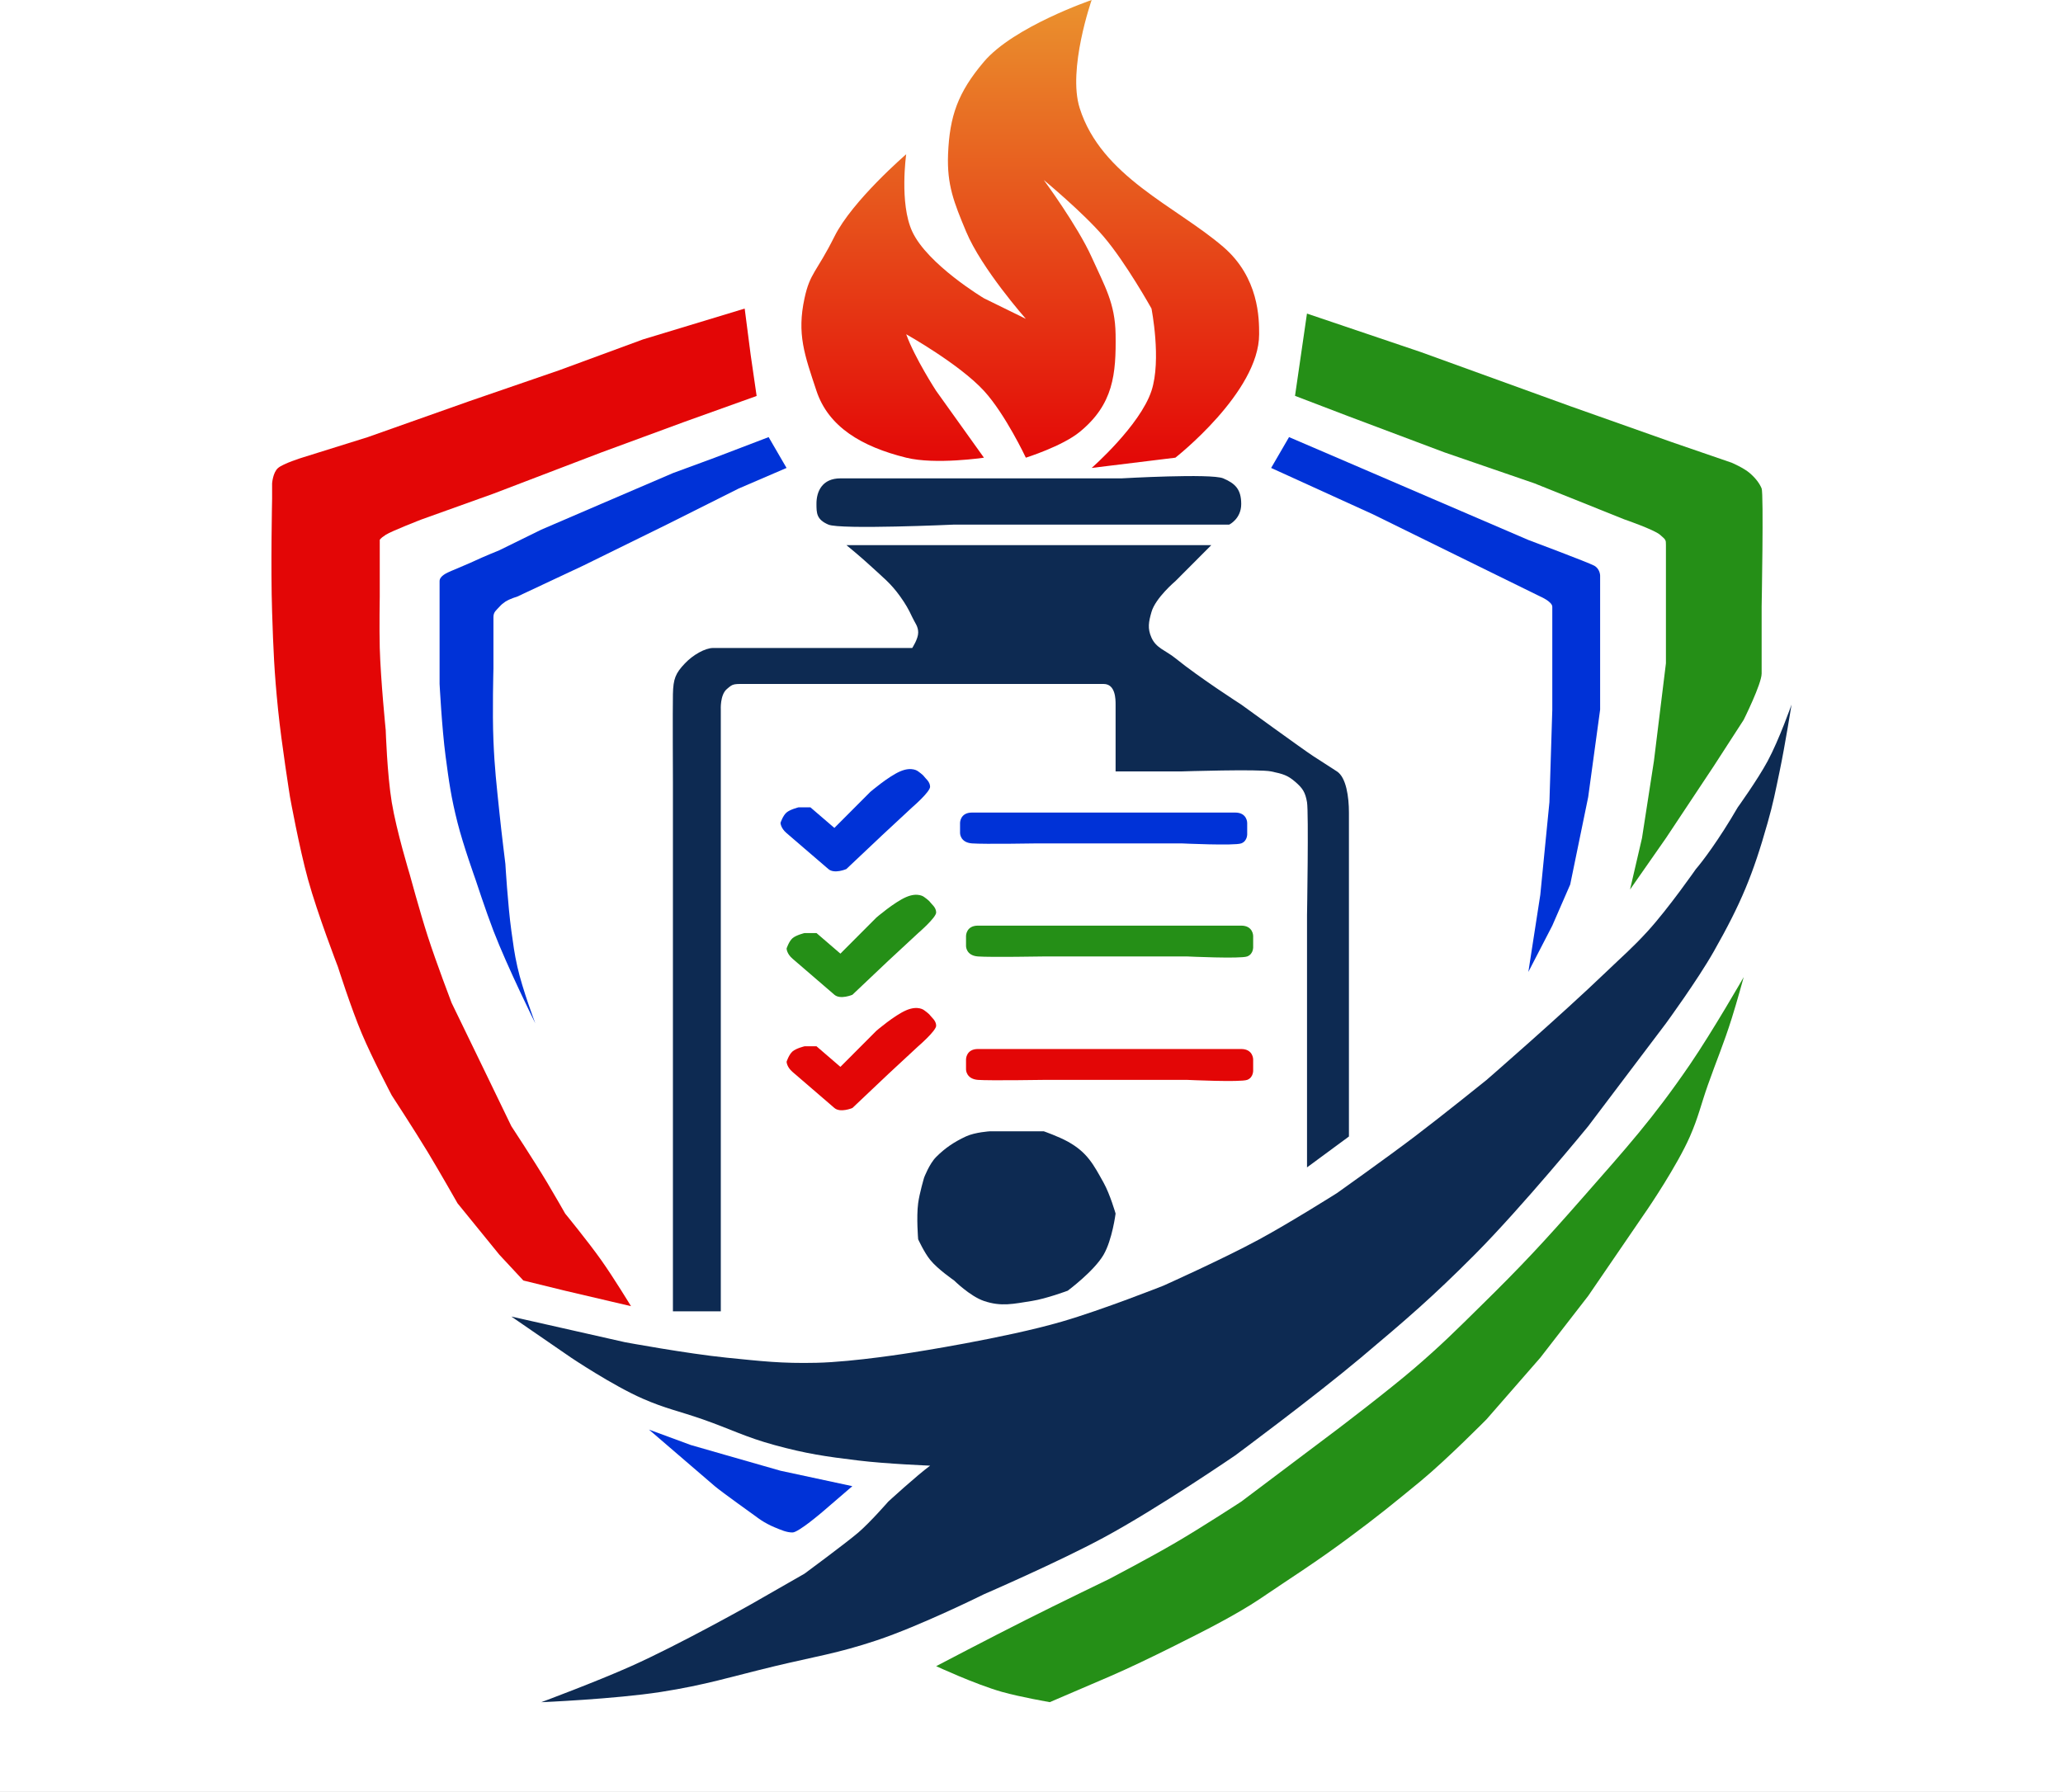
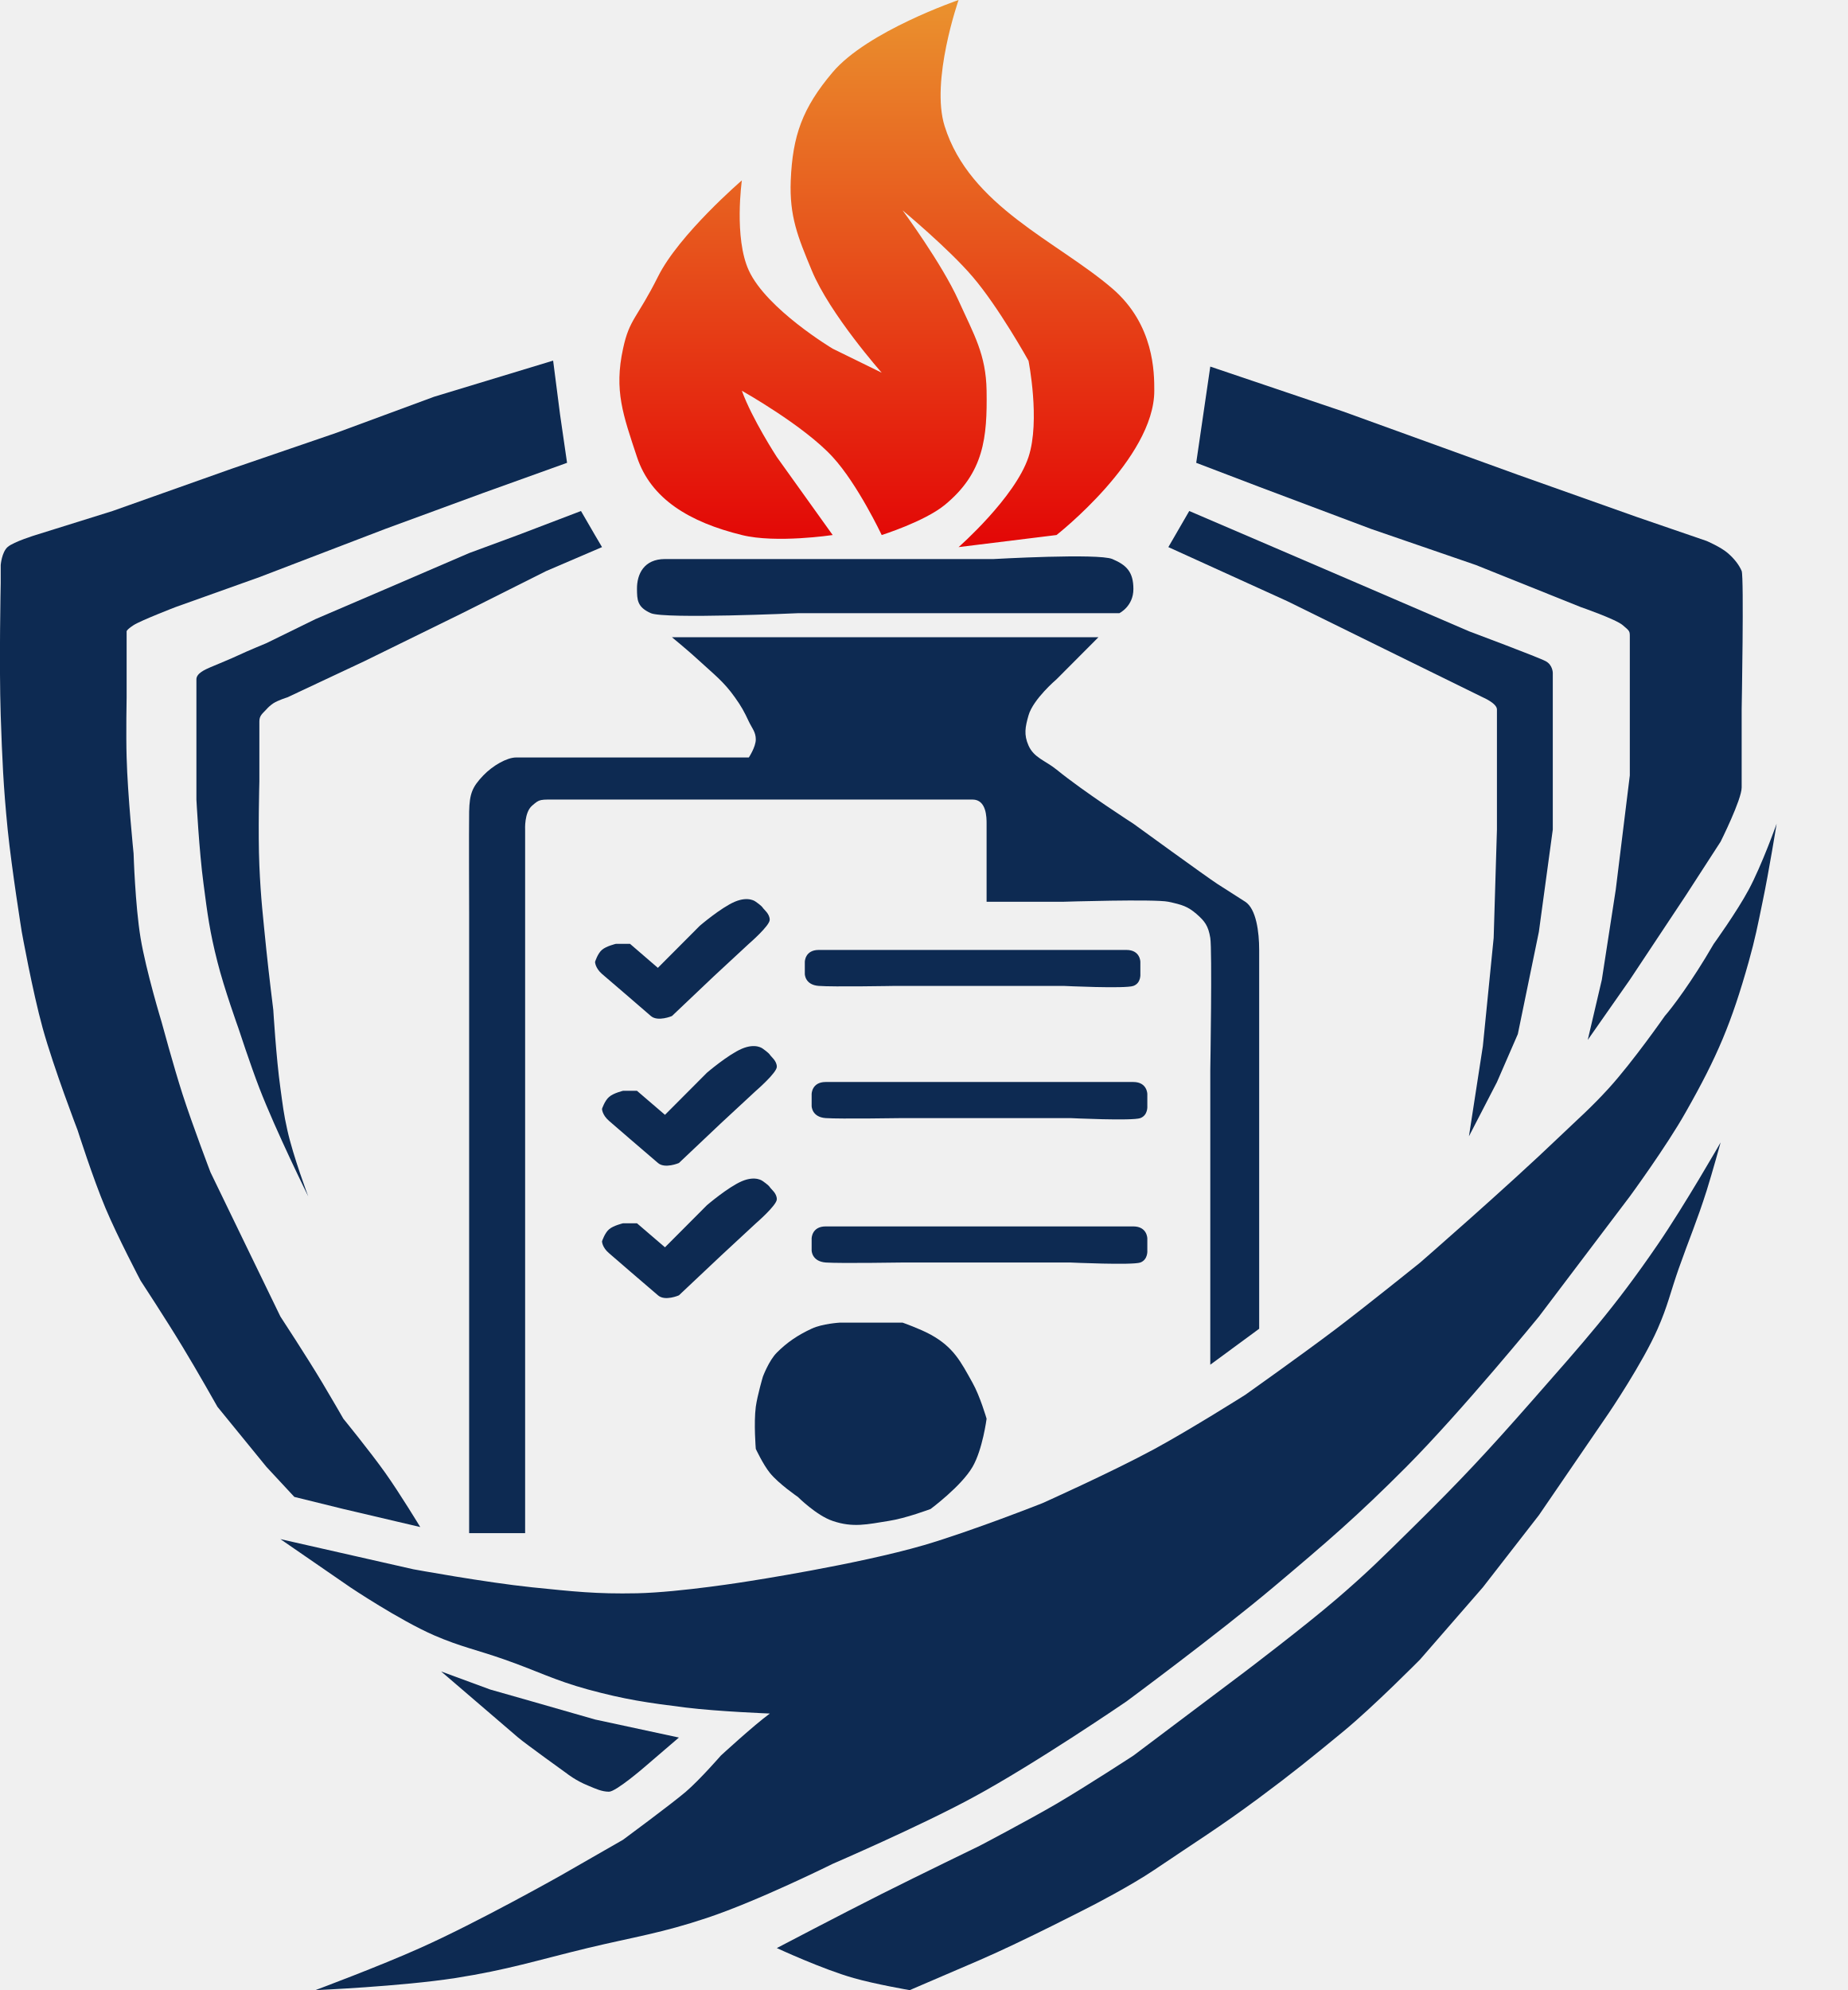
- <svg xmlns="http://www.w3.org/2000/svg" width="38" height="33" viewBox="0 0 38 33" fill="none">
-   <rect width="38" height="33" fill="white" />
-   <path d="M13.827 6.537L13.717 5.685L11.844 6.253L10.301 6.821L8.648 7.39L6.775 8.053L5.563 8.432C5.563 8.432 5.218 8.539 5.122 8.622C5.026 8.704 5.012 8.906 5.012 8.906V9.19C5.012 9.19 4.985 10.461 5.012 11.274C5.035 11.978 5.051 12.373 5.122 13.074C5.186 13.705 5.342 14.685 5.342 14.685C5.342 14.685 5.511 15.615 5.673 16.201C5.849 16.839 6.224 17.811 6.224 17.811C6.224 17.811 6.465 18.57 6.665 19.043C6.855 19.495 7.216 20.18 7.216 20.18C7.216 20.18 7.628 20.811 7.877 21.222C8.099 21.589 8.428 22.169 8.428 22.169L9.199 23.117L9.64 23.591L10.411 23.78L11.623 24.064C11.623 24.064 11.303 23.537 11.072 23.212C10.83 22.87 10.411 22.359 10.411 22.359C10.411 22.359 10.213 22.011 10.081 21.791C9.834 21.378 9.419 20.748 9.419 20.748L8.869 19.611L8.318 18.475C8.318 18.475 8.033 17.728 7.877 17.243C7.735 16.802 7.546 16.106 7.546 16.106C7.546 16.106 7.302 15.304 7.216 14.78C7.131 14.265 7.105 13.453 7.105 13.453C7.105 13.453 7.012 12.53 6.995 11.938C6.985 11.568 6.995 10.99 6.995 10.99V9.948C6.995 9.948 6.995 9.924 7.105 9.853C7.216 9.782 7.767 9.569 7.767 9.569L9.089 9.095L11.072 8.337L12.615 7.769L13.937 7.295L13.827 6.537Z" fill="#E30606" />
-   <path d="M15.149 27.854L15.7 27.38L14.378 27.096L13.386 26.812L12.725 26.622L11.954 26.338L12.725 27.001L13.166 27.38C13.276 27.475 13.937 27.948 13.937 27.948C13.937 27.948 14.073 28.058 14.268 28.138C14.39 28.188 14.488 28.233 14.598 28.233C14.708 28.233 15.149 27.854 15.149 27.854Z" fill="#0032D7" />
-   <path d="M18.456 31.17C17.962 31.03 17.244 30.696 17.244 30.696C17.244 30.696 18.247 30.17 18.896 29.844C19.495 29.542 20.439 29.086 20.439 29.086C20.439 29.086 21.187 28.694 21.651 28.422C22.135 28.14 22.863 27.665 22.863 27.665L24.626 26.338C24.626 26.338 25.564 25.627 26.059 25.201C26.554 24.775 26.81 24.518 27.271 24.064C28.037 23.312 28.444 22.873 29.144 22.075C29.963 21.141 30.438 20.62 31.128 19.612C31.547 18.998 32.119 18.001 32.119 18.001C32.119 18.001 31.992 18.465 31.899 18.759C31.746 19.244 31.628 19.509 31.458 19.991C31.328 20.36 31.286 20.576 31.128 20.938C30.89 21.48 30.356 22.264 30.356 22.264L29.254 23.875L28.373 25.012L27.381 26.149C27.381 26.149 26.652 26.887 26.169 27.286C25.663 27.702 25.378 27.935 24.847 28.328C24.221 28.792 23.844 29.025 23.194 29.465C22.808 29.725 22.202 30.033 22.202 30.033C22.202 30.033 21.128 30.59 20.439 30.886L19.337 31.359C19.337 31.359 18.793 31.265 18.456 31.17Z" fill="#258F17" />
-   <path d="M11.513 24.728L9.419 24.255L10.521 25.013C10.521 25.013 11.29 25.529 11.844 25.77C12.257 25.951 12.516 25.999 12.945 26.149C13.464 26.331 13.735 26.478 14.268 26.623C14.855 26.783 15.2 26.833 15.81 26.907C16.323 26.97 17.133 27.002 17.133 27.002C16.876 27.192 16.361 27.665 16.361 27.665C16.361 27.665 16.031 28.044 15.81 28.234C15.59 28.423 14.819 28.992 14.819 28.992L13.827 29.56C13.827 29.56 12.514 30.299 11.623 30.697C10.991 30.98 9.97 31.36 9.97 31.36C9.97 31.36 11.323 31.303 12.174 31.171C13.006 31.041 13.454 30.893 14.268 30.697C15.002 30.521 15.43 30.46 16.141 30.223C16.949 29.955 18.125 29.371 18.125 29.371C18.125 29.371 19.496 28.777 20.328 28.328C21.32 27.794 22.753 26.813 22.753 26.813C22.753 26.813 24.195 25.745 25.067 25.013C25.916 24.299 26.388 23.893 27.16 23.118C28.039 22.235 29.254 20.749 29.254 20.749L30.686 18.854C30.686 18.854 31.264 18.064 31.568 17.528C32.069 16.644 32.289 16.115 32.559 15.159C32.663 14.793 32.702 14.584 32.78 14.212C32.88 13.733 33 12.98 33 12.98C33 12.98 32.771 13.63 32.559 14.023C32.373 14.368 32.008 14.875 32.008 14.875C31.656 15.482 31.347 15.886 31.237 16.012C31.237 16.012 30.738 16.729 30.356 17.149C30.074 17.459 29.889 17.614 29.584 17.907C28.752 18.706 27.381 19.897 27.381 19.897C27.381 19.897 26.584 20.54 26.058 20.939C25.509 21.355 24.626 21.981 24.626 21.981C24.626 21.981 23.769 22.522 23.193 22.834C22.525 23.196 21.43 23.686 21.43 23.686C21.43 23.686 20.306 24.132 19.557 24.349C18.509 24.654 16.802 24.918 16.802 24.918C16.802 24.918 15.733 25.092 15.039 25.107C14.392 25.122 14.029 25.077 13.386 25.013C12.649 24.938 11.513 24.728 11.513 24.728Z" fill="#0D2A52" />
-   <path d="M23.744 8.053L23.414 8.621L25.287 9.474L26.829 10.232L28.372 10.99C28.372 10.99 28.593 11.084 28.593 11.179V11.558V13.074L28.54 14.779L28.372 16.485L28.152 17.906L28.593 17.053L28.923 16.295L29.254 14.685L29.474 13.074V11.558V10.605C29.474 10.605 29.474 10.481 29.364 10.421C29.254 10.361 28.152 9.948 28.152 9.948L26.389 9.19L24.846 8.526L23.744 8.053Z" fill="#0032D7" />
-   <path d="M26.168 6.485L24.074 5.777L23.854 7.293L24.846 7.672L26.609 8.335L28.262 8.904L29.915 9.567C29.915 9.567 30.465 9.756 30.576 9.851C30.686 9.946 30.686 9.946 30.686 10.041V10.42V12.22L30.465 14.02L30.245 15.441L30.025 16.388L30.686 15.441L31.567 14.114L32.118 13.262C32.118 13.262 32.449 12.599 32.449 12.409V11.178C32.449 11.178 32.488 9.093 32.449 8.999C32.41 8.904 32.338 8.809 32.228 8.714C32.119 8.62 31.898 8.525 31.898 8.525L30.796 8.146L28.923 7.483L26.168 6.485Z" fill="#258F17" />
-   <path d="M19.116 14.97H17.904C17.684 14.97 17.684 15.159 17.684 15.159V15.349C17.684 15.349 17.684 15.522 17.904 15.538C18.124 15.555 19.116 15.538 19.116 15.538H20.659H21.761C21.761 15.538 22.738 15.584 22.863 15.538C22.987 15.492 22.973 15.349 22.973 15.349V15.159C22.973 15.159 22.973 14.97 22.752 14.97H21.761H20.659H19.116Z" fill="#0032D7" />
-   <path d="M16.03 14.59L15.369 15.253L14.928 14.874H14.708C14.708 14.874 14.556 14.911 14.488 14.969C14.42 15.027 14.377 15.159 14.377 15.159C14.377 15.159 14.377 15.253 14.488 15.348L14.818 15.632L15.259 16.011C15.369 16.106 15.589 16.011 15.589 16.011L16.251 15.386L16.802 14.874C16.802 14.874 17.132 14.59 17.132 14.495C17.132 14.4 17.043 14.339 17.022 14.306C17.001 14.273 16.912 14.211 16.912 14.211C16.912 14.211 16.802 14.116 16.581 14.211C16.361 14.306 16.03 14.59 16.03 14.59Z" fill="#0032D7" />
-   <path d="M17.354 10.043H15.591C15.591 10.043 15.866 10.268 16.031 10.422C16.26 10.634 16.407 10.744 16.582 10.99C16.683 11.132 16.731 11.216 16.803 11.369C16.853 11.478 16.913 11.537 16.913 11.654C16.913 11.771 16.803 11.938 16.803 11.938H15.811H14.651H13.134C12.992 11.938 12.767 12.062 12.616 12.222C12.443 12.403 12.401 12.506 12.395 12.79C12.389 13.075 12.395 14.401 12.395 14.401V16.675V18.949V20.843L12.395 22.738L12.395 24.159H13.277V22.738V21.222V19.043V16.675V14.401V13.075C13.277 13.075 13.261 12.804 13.387 12.696C13.512 12.588 13.497 12.601 13.828 12.601H14.709H16.692H18.896H20.329C20.549 12.601 20.549 12.885 20.549 12.98V14.212H21.761C21.761 14.212 23.194 14.166 23.414 14.212C23.634 14.258 23.719 14.284 23.855 14.401C23.991 14.518 24.043 14.591 24.075 14.78C24.107 14.97 24.075 16.864 24.075 16.864V18.664V21.507L24.847 20.938V18.664V16.864V14.97C24.847 14.685 24.798 14.323 24.626 14.212L24.185 13.927C24.013 13.816 22.863 12.98 22.863 12.98C22.863 12.98 22.096 12.488 21.651 12.127C21.474 11.983 21.298 11.944 21.21 11.748C21.133 11.576 21.159 11.454 21.21 11.275C21.284 11.015 21.651 10.706 21.651 10.706L22.312 10.043H20.549H19.117H17.354Z" fill="#0D2A52" />
-   <path d="M19.887 1.99C19.662 1.275 20.108 0 20.108 0C20.108 0 18.673 0.49 18.124 1.137C17.643 1.704 17.491 2.141 17.463 2.842C17.441 3.408 17.572 3.73 17.794 4.263C18.079 4.95 18.896 5.874 18.896 5.874L18.124 5.495C18.124 5.495 17.083 4.872 16.802 4.263C16.564 3.746 16.692 2.842 16.692 2.842C16.692 2.842 15.7 3.695 15.37 4.358C15.039 5.021 14.921 5.022 14.819 5.495C14.676 6.154 14.819 6.537 15.039 7.2C15.259 7.864 15.871 8.229 16.692 8.432C17.23 8.565 18.124 8.432 18.124 8.432L17.243 7.2C17.243 7.2 16.854 6.603 16.692 6.158C16.692 6.158 17.671 6.706 18.124 7.2C18.518 7.629 18.896 8.432 18.896 8.432C18.896 8.432 19.566 8.221 19.887 7.958C20.509 7.45 20.56 6.895 20.549 6.158C20.54 5.584 20.349 5.273 20.108 4.737C19.843 4.151 19.226 3.316 19.226 3.316C19.226 3.316 19.95 3.915 20.328 4.358C20.739 4.839 21.21 5.684 21.21 5.684C21.21 5.684 21.397 6.631 21.21 7.2C20.998 7.842 20.108 8.621 20.108 8.621L21.65 8.432C21.65 8.432 23.193 7.225 23.193 6.158C23.193 5.874 23.193 5.116 22.532 4.548C21.661 3.799 20.285 3.253 19.887 1.99Z" fill="url(#paint0_linear_638_133)" />
-   <path d="M17.573 8.813H15.48C15.149 8.813 15.037 9.049 15.039 9.286C15.04 9.452 15.039 9.571 15.259 9.665C15.48 9.76 17.573 9.665 17.573 9.665H19.226H20.659H22.642C22.642 9.665 22.863 9.559 22.863 9.286C22.863 9.014 22.752 8.907 22.532 8.813C22.312 8.718 20.659 8.813 20.659 8.813H19.226H17.573Z" fill="#0D2A52" />
-   <path d="M14.378 8.432L14.158 8.053L13.166 8.432L12.395 8.716L11.072 9.284L9.97 9.758L9.199 10.137C9.199 10.137 8.894 10.261 8.758 10.326C8.674 10.367 8.404 10.479 8.318 10.516C8.231 10.553 8.097 10.611 8.097 10.706V11.179V11.748V12.6C8.097 12.6 8.139 13.411 8.207 13.927C8.271 14.41 8.308 14.683 8.428 15.158C8.532 15.571 8.758 16.201 8.758 16.201C8.758 16.201 8.948 16.781 9.089 17.148C9.35 17.826 9.86 18.853 9.86 18.853C9.86 18.853 9.622 18.225 9.53 17.811C9.472 17.554 9.456 17.408 9.419 17.148C9.353 16.669 9.309 15.916 9.309 15.916C9.309 15.916 9.237 15.339 9.199 14.969C9.146 14.451 9.11 14.161 9.089 13.642C9.067 13.125 9.089 12.316 9.089 12.316V11.369C9.089 11.274 9.14 11.245 9.199 11.179C9.236 11.138 9.261 11.117 9.309 11.084C9.385 11.034 9.53 10.99 9.53 10.99L10.742 10.421L12.284 9.663L13.607 9L14.488 8.621L14.378 8.432Z" fill="#0032D7" />
-   <path d="M20.328 21.789C20.142 21.455 20.029 21.231 19.667 21.031C19.495 20.936 19.226 20.842 19.226 20.842H18.675H18.235C18.235 20.842 17.963 20.858 17.794 20.936C17.573 21.039 17.406 21.152 17.243 21.316C17.118 21.441 17.022 21.695 17.022 21.695C17.022 21.695 16.937 21.981 16.912 22.168C16.878 22.425 16.912 22.831 16.912 22.831C16.912 22.831 17.023 23.074 17.133 23.21C17.271 23.382 17.573 23.589 17.573 23.589C17.573 23.589 17.868 23.881 18.124 23.968C18.445 24.077 18.667 24.021 19.006 23.968C19.274 23.926 19.667 23.779 19.667 23.779C19.667 23.779 20.151 23.421 20.328 23.116C20.487 22.843 20.549 22.358 20.549 22.358C20.549 22.358 20.446 22 20.328 21.789Z" fill="#0D2A52" />
-   <path d="M16.142 16.905L15.48 17.569L15.04 17.19H14.819C14.819 17.19 14.667 17.226 14.599 17.284C14.531 17.343 14.489 17.474 14.489 17.474C14.489 17.474 14.489 17.569 14.599 17.663L14.93 17.948L15.37 18.327C15.48 18.421 15.701 18.327 15.701 18.327L16.362 17.701L16.913 17.19C16.913 17.19 17.244 16.905 17.244 16.811C17.244 16.716 17.155 16.654 17.133 16.621C17.112 16.588 17.023 16.526 17.023 16.526C17.023 16.526 16.913 16.432 16.693 16.526C16.472 16.621 16.142 16.905 16.142 16.905Z" fill="#258F17" />
-   <path d="M16.142 18.991L15.48 19.655L15.04 19.276H14.819C14.819 19.276 14.667 19.312 14.599 19.37C14.531 19.429 14.489 19.56 14.489 19.56C14.489 19.56 14.489 19.655 14.599 19.749L14.93 20.034L15.37 20.413C15.48 20.507 15.701 20.413 15.701 20.413L16.362 19.787L16.913 19.276C16.913 19.276 17.244 18.991 17.244 18.897C17.244 18.802 17.155 18.74 17.133 18.707C17.112 18.674 17.023 18.612 17.023 18.612C17.023 18.612 16.913 18.518 16.693 18.612C16.472 18.707 16.142 18.991 16.142 18.991Z" fill="#E30606" />
-   <path d="M19.226 17.053H18.014C17.794 17.053 17.794 17.242 17.794 17.242V17.432C17.794 17.432 17.794 17.605 18.014 17.621C18.234 17.638 19.226 17.621 19.226 17.621H20.769H21.87C21.87 17.621 22.848 17.667 22.972 17.621C23.097 17.575 23.083 17.432 23.083 17.432V17.242C23.083 17.242 23.083 17.053 22.862 17.053H21.87H20.769H19.226Z" fill="#258F17" />
-   <path d="M19.226 19.326H18.014C17.794 19.326 17.794 19.516 17.794 19.516V19.705C17.794 19.705 17.794 19.878 18.014 19.895C18.234 19.911 19.226 19.895 19.226 19.895H20.769H21.87C21.87 19.895 22.848 19.941 22.972 19.895C23.097 19.849 23.083 19.705 23.083 19.705V19.516C23.083 19.516 23.083 19.326 22.862 19.326H21.87H20.769H19.226Z" fill="#E30606" />
+ <svg xmlns="http://www.w3.org/2000/svg" width="13" height="14" viewBox="0 0 13 14" fill="none">
+   <path d="M3.941 2.918L3.892 2.537L3.055 2.791L2.367 3.045L1.629 3.298L0.792 3.595L0.251 3.764C0.251 3.764 0.097 3.811 0.054 3.848C0.012 3.885 0.005 3.975 0.005 3.975V4.102C0.005 4.102 -0.007 4.669 0.005 5.033C0.016 5.347 0.023 5.523 0.054 5.836C0.083 6.118 0.153 6.555 0.153 6.555C0.153 6.555 0.228 6.971 0.3 7.232C0.379 7.517 0.546 7.951 0.546 7.951C0.546 7.951 0.654 8.29 0.743 8.501C0.828 8.703 0.989 9.009 0.989 9.009C0.989 9.009 1.173 9.29 1.284 9.474C1.384 9.638 1.53 9.897 1.53 9.897L1.875 10.32L2.071 10.531L2.416 10.616L2.957 10.743C2.957 10.743 2.814 10.507 2.711 10.362C2.603 10.21 2.416 9.981 2.416 9.981C2.416 9.981 2.327 9.826 2.268 9.728C2.158 9.544 1.973 9.262 1.973 9.262L1.727 8.755L1.481 8.247C1.481 8.247 1.354 7.914 1.284 7.697C1.221 7.501 1.137 7.19 1.137 7.19C1.137 7.19 1.028 6.832 0.989 6.598C0.951 6.368 0.94 6.005 0.94 6.005C0.94 6.005 0.898 5.593 0.891 5.329C0.886 5.164 0.891 4.906 0.891 4.906V4.441C0.891 4.441 0.891 4.43 0.94 4.398C0.989 4.366 1.235 4.271 1.235 4.271L1.826 4.06L2.711 3.721L3.4 3.468L3.99 3.256L3.941 2.918Z" fill="#0D2A52" />
+   <path d="M4.531 12.435L4.777 12.224L4.187 12.097L3.744 11.97L3.449 11.886L3.104 11.759L3.449 12.055L3.646 12.224C3.695 12.266 3.99 12.478 3.99 12.478C3.99 12.478 4.051 12.527 4.138 12.562C4.192 12.585 4.236 12.605 4.285 12.605C4.334 12.605 4.531 12.435 4.531 12.435Z" fill="#0D2A52" />
+   <path d="M6.007 13.916C5.787 13.854 5.466 13.705 5.466 13.705C5.466 13.705 5.914 13.47 6.204 13.324C6.471 13.19 6.892 12.986 6.892 12.986C6.892 12.986 7.226 12.811 7.434 12.69C7.65 12.563 7.975 12.351 7.975 12.351L8.762 11.759C8.762 11.759 9.18 11.442 9.401 11.252C9.623 11.062 9.737 10.947 9.943 10.744C10.284 10.408 10.466 10.212 10.779 9.856C11.145 9.439 11.356 9.206 11.664 8.756C11.852 8.482 12.107 8.037 12.107 8.037C12.107 8.037 12.05 8.244 12.009 8.375C11.94 8.592 11.888 8.71 11.812 8.925C11.754 9.09 11.735 9.187 11.664 9.348C11.558 9.59 11.32 9.941 11.32 9.941L10.828 10.66L10.434 11.167L9.992 11.675C9.992 11.675 9.666 12.005 9.451 12.182C9.225 12.368 9.097 12.472 8.86 12.648C8.581 12.855 8.412 12.959 8.122 13.155C7.95 13.271 7.68 13.409 7.68 13.409C7.68 13.409 7.2 13.657 6.892 13.79L6.401 14.001C6.401 14.001 6.157 13.959 6.007 13.916Z" fill="#0D2A52" />
+   <path d="M2.908 11.04L1.973 10.828L2.465 11.167C2.465 11.167 2.808 11.397 3.055 11.505C3.24 11.585 3.356 11.607 3.547 11.674C3.779 11.755 3.9 11.821 4.138 11.886C4.4 11.957 4.554 11.979 4.826 12.013C5.055 12.041 5.417 12.055 5.417 12.055C5.302 12.139 5.072 12.351 5.072 12.351C5.072 12.351 4.925 12.52 4.826 12.605C4.728 12.689 4.384 12.943 4.384 12.943L3.941 13.197C3.941 13.197 3.355 13.527 2.957 13.704C2.675 13.831 2.219 14.001 2.219 14.001C2.219 14.001 2.823 13.975 3.203 13.916C3.574 13.858 3.774 13.792 4.138 13.704C4.466 13.626 4.657 13.599 4.974 13.493C5.335 13.373 5.86 13.112 5.86 13.112C5.86 13.112 6.472 12.848 6.843 12.647C7.286 12.408 7.926 11.97 7.926 11.97C7.926 11.97 8.57 11.494 8.959 11.167C9.338 10.848 9.549 10.667 9.894 10.321C10.286 9.927 10.828 9.263 10.828 9.263L11.468 8.417C11.468 8.417 11.726 8.065 11.861 7.825C12.085 7.431 12.184 7.194 12.304 6.768C12.35 6.604 12.368 6.511 12.402 6.345C12.447 6.131 12.501 5.795 12.501 5.795C12.501 5.795 12.398 6.085 12.304 6.26C12.221 6.415 12.058 6.641 12.058 6.641C11.901 6.912 11.763 7.092 11.714 7.148C11.714 7.148 11.491 7.468 11.32 7.656C11.194 7.794 11.112 7.864 10.976 7.994C10.604 8.351 9.992 8.883 9.992 8.883C9.992 8.883 9.636 9.17 9.402 9.348C9.156 9.534 8.762 9.813 8.762 9.813C8.762 9.813 8.379 10.055 8.123 10.194C7.824 10.356 7.335 10.575 7.335 10.575C7.335 10.575 6.834 10.773 6.499 10.871C6.031 11.007 5.269 11.124 5.269 11.124C5.269 11.124 4.792 11.202 4.482 11.209C4.193 11.215 4.031 11.196 3.744 11.167C3.415 11.133 2.908 11.04 2.908 11.04Z" fill="#0D2A52" />
+   <path d="M8.368 3.595L8.221 3.849L9.057 4.229L9.746 4.568L10.434 4.906C10.434 4.906 10.533 4.948 10.533 4.991V5.16V5.836L10.51 6.598L10.434 7.359L10.336 7.994L10.533 7.613L10.68 7.275L10.828 6.556L10.926 5.836V5.16V4.734C10.926 4.734 10.926 4.679 10.877 4.652C10.828 4.625 10.336 4.441 10.336 4.441L9.549 4.102L8.86 3.806L8.368 3.595Z" fill="#0D2A52" />
+   <path d="M9.451 2.895L8.516 2.579L8.417 3.256L8.86 3.425L9.647 3.721L10.385 3.975L11.123 4.271C11.123 4.271 11.369 4.356 11.418 4.398C11.468 4.44 11.468 4.44 11.468 4.482V4.652V5.455L11.369 6.259L11.271 6.893L11.172 7.316L11.468 6.893L11.861 6.301L12.107 5.921C12.107 5.921 12.255 5.625 12.255 5.54V4.99C12.255 4.99 12.272 4.06 12.255 4.017C12.237 3.975 12.205 3.932 12.156 3.89C12.107 3.848 12.009 3.806 12.009 3.806L11.517 3.637L10.68 3.34L9.451 2.895Z" fill="#0D2A52" />
+   <path d="M6.302 6.683H5.761C5.663 6.683 5.663 6.767 5.663 6.767V6.852C5.663 6.852 5.663 6.929 5.761 6.936C5.859 6.944 6.302 6.936 6.302 6.936H6.991H7.483C7.483 6.936 7.919 6.957 7.975 6.936C8.03 6.916 8.024 6.852 8.024 6.852V6.767C8.024 6.767 8.024 6.683 7.926 6.683H7.483H6.991H6.302Z" fill="#0D2A52" />
+   <path d="M4.924 6.513L4.629 6.809L4.433 6.64H4.334C4.334 6.64 4.266 6.656 4.236 6.682C4.205 6.708 4.187 6.767 4.187 6.767C4.187 6.767 4.187 6.809 4.236 6.852L4.383 6.978L4.58 7.148C4.629 7.19 4.728 7.148 4.728 7.148L5.023 6.868L5.269 6.64C5.269 6.64 5.416 6.513 5.416 6.471C5.416 6.429 5.377 6.401 5.367 6.386C5.358 6.371 5.318 6.344 5.318 6.344C5.318 6.344 5.269 6.302 5.17 6.344C5.072 6.386 4.924 6.513 4.924 6.513Z" fill="#0D2A52" />
+   <path d="M5.515 4.483H4.728C4.728 4.483 4.851 4.584 4.925 4.653C5.027 4.747 5.093 4.796 5.171 4.906C5.216 4.969 5.237 5.007 5.269 5.076C5.292 5.124 5.318 5.15 5.318 5.202C5.318 5.255 5.269 5.329 5.269 5.329H4.826H4.308H3.631C3.568 5.329 3.468 5.385 3.4 5.456C3.323 5.537 3.304 5.583 3.301 5.71C3.299 5.837 3.301 6.429 3.301 6.429V7.444V8.459V9.305L3.301 10.151L3.301 10.786H3.695V10.151V9.475V8.502V7.444V6.429V5.837C3.695 5.837 3.688 5.716 3.744 5.668C3.8 5.62 3.793 5.625 3.941 5.625H4.335H5.22H6.204H6.843C6.942 5.625 6.942 5.752 6.942 5.795V6.344H7.483C7.483 6.344 8.123 6.324 8.221 6.344C8.319 6.365 8.357 6.377 8.418 6.429C8.478 6.481 8.502 6.514 8.516 6.598C8.53 6.683 8.516 7.529 8.516 7.529V8.332V9.601L8.86 9.348V8.332V7.529V6.683C8.86 6.556 8.839 6.394 8.762 6.344L8.565 6.218C8.488 6.168 7.975 5.795 7.975 5.795C7.975 5.795 7.632 5.575 7.434 5.414C7.355 5.35 7.276 5.332 7.237 5.245C7.203 5.168 7.214 5.114 7.237 5.033C7.27 4.918 7.434 4.779 7.434 4.779L7.729 4.483H6.942H6.302H5.515Z" fill="#0D2A52" />
+   <path d="M6.647 0.888C6.546 0.569 6.745 0 6.745 0C6.745 0 6.104 0.219 5.859 0.508C5.645 0.761 5.577 0.956 5.564 1.269C5.554 1.521 5.613 1.665 5.712 1.903C5.839 2.21 6.204 2.622 6.204 2.622L5.859 2.453C5.859 2.453 5.394 2.175 5.269 1.903C5.163 1.673 5.22 1.269 5.22 1.269C5.22 1.269 4.777 1.65 4.63 1.946C4.482 2.242 4.429 2.242 4.384 2.453C4.32 2.747 4.384 2.919 4.482 3.215C4.58 3.511 4.853 3.674 5.22 3.764C5.46 3.824 5.859 3.764 5.859 3.764L5.466 3.215C5.466 3.215 5.292 2.948 5.22 2.749C5.22 2.749 5.657 2.994 5.859 3.215C6.035 3.406 6.204 3.764 6.204 3.764C6.204 3.764 6.503 3.67 6.647 3.553C6.924 3.326 6.947 3.078 6.942 2.749C6.938 2.493 6.853 2.354 6.745 2.115C6.627 1.853 6.351 1.48 6.351 1.48C6.351 1.48 6.674 1.748 6.843 1.946C7.027 2.16 7.237 2.538 7.237 2.538C7.237 2.538 7.321 2.96 7.237 3.215C7.142 3.501 6.745 3.849 6.745 3.849L7.434 3.764C7.434 3.764 8.122 3.226 8.122 2.749C8.122 2.622 8.122 2.284 7.827 2.03C7.438 1.696 6.824 1.452 6.647 0.888Z" fill="url(#paint0_linear_647_138)" />
+   <path d="M5.613 3.933H4.679C4.531 3.933 4.481 4.039 4.482 4.144C4.483 4.218 4.482 4.271 4.58 4.314C4.679 4.356 5.613 4.314 5.613 4.314H6.351H6.991H7.876C7.876 4.314 7.975 4.266 7.975 4.144C7.975 4.023 7.926 3.975 7.827 3.933C7.729 3.891 6.991 3.933 6.991 3.933H6.351H5.613Z" fill="#0D2A52" />
+   <path d="M4.186 3.764L4.088 3.595L3.645 3.764L3.301 3.891L2.711 4.145L2.219 4.356L1.874 4.525C1.874 4.525 1.738 4.581 1.677 4.61C1.64 4.628 1.519 4.678 1.481 4.694C1.442 4.711 1.382 4.737 1.382 4.779V4.991V5.244V5.625C1.382 5.625 1.401 5.987 1.432 6.217C1.46 6.433 1.476 6.555 1.53 6.767C1.576 6.951 1.677 7.232 1.677 7.232C1.677 7.232 1.762 7.492 1.825 7.655C1.942 7.958 2.169 8.417 2.169 8.417C2.169 8.417 2.063 8.136 2.022 7.951C1.996 7.837 1.989 7.771 1.973 7.655C1.943 7.441 1.923 7.105 1.923 7.105C1.923 7.105 1.891 6.848 1.874 6.682C1.851 6.451 1.835 6.322 1.825 6.09C1.815 5.859 1.825 5.498 1.825 5.498V5.075C1.825 5.033 1.848 5.02 1.874 4.991C1.891 4.972 1.902 4.963 1.923 4.948C1.957 4.926 2.022 4.906 2.022 4.906L2.563 4.652L3.252 4.314L3.842 4.018L4.236 3.849L4.186 3.764Z" fill="#0D2A52" />
+   <path d="M6.843 9.728C6.76 9.579 6.71 9.478 6.548 9.389C6.471 9.347 6.351 9.305 6.351 9.305H6.105H5.909C5.909 9.305 5.787 9.312 5.712 9.347C5.613 9.393 5.539 9.443 5.466 9.516C5.41 9.572 5.368 9.685 5.368 9.685C5.368 9.685 5.33 9.813 5.318 9.897C5.303 10.012 5.318 10.193 5.318 10.193C5.318 10.193 5.368 10.301 5.417 10.362C5.479 10.439 5.614 10.531 5.614 10.531C5.614 10.531 5.745 10.662 5.859 10.7C6.002 10.749 6.102 10.724 6.253 10.7C6.373 10.682 6.548 10.616 6.548 10.616C6.548 10.616 6.764 10.456 6.843 10.32C6.914 10.198 6.942 9.981 6.942 9.981C6.942 9.981 6.896 9.822 6.843 9.728Z" fill="#0D2A52" />
+   <path d="M4.974 7.547L4.679 7.843L4.482 7.674H4.384C4.384 7.674 4.316 7.69 4.286 7.717C4.255 7.743 4.236 7.801 4.236 7.801C4.236 7.801 4.236 7.843 4.286 7.886L4.433 8.013L4.63 8.182C4.679 8.224 4.777 8.182 4.777 8.182L5.073 7.902L5.319 7.674C5.319 7.674 5.466 7.547 5.466 7.505C5.466 7.463 5.426 7.435 5.417 7.42C5.408 7.406 5.368 7.378 5.368 7.378C5.368 7.378 5.319 7.336 5.22 7.378C5.122 7.42 4.974 7.547 4.974 7.547Z" fill="#0D2A52" />
+   <path d="M4.974 8.479L4.679 8.775L4.482 8.606H4.384C4.384 8.606 4.316 8.622 4.286 8.648C4.255 8.674 4.236 8.733 4.236 8.733C4.236 8.733 4.236 8.775 4.286 8.817L4.433 8.944L4.63 9.113C4.679 9.156 4.777 9.113 4.777 9.113L5.073 8.834L5.319 8.606C5.319 8.606 5.466 8.479 5.466 8.437C5.466 8.394 5.426 8.367 5.417 8.352C5.408 8.337 5.368 8.31 5.368 8.31C5.368 8.31 5.319 8.268 5.22 8.31C5.122 8.352 4.974 8.479 4.974 8.479Z" fill="#0D2A52" />
+   <path d="M6.351 7.612H5.81C5.711 7.612 5.711 7.697 5.711 7.697V7.781C5.711 7.781 5.711 7.859 5.81 7.866C5.908 7.873 6.351 7.866 6.351 7.866H7.04H7.532C7.532 7.866 7.968 7.887 8.024 7.866C8.079 7.845 8.073 7.781 8.073 7.781V7.697C8.073 7.697 8.073 7.612 7.974 7.612H7.532H7.04H6.351Z" fill="#0D2A52" />
+   <path d="M6.351 8.628H5.81C5.711 8.628 5.711 8.713 5.711 8.713V8.797C5.711 8.797 5.711 8.874 5.81 8.882C5.908 8.889 6.351 8.882 6.351 8.882H7.04H7.532C7.532 8.882 7.968 8.902 8.024 8.882C8.079 8.861 8.073 8.797 8.073 8.797V8.713C8.073 8.713 8.073 8.628 7.974 8.628H7.532H7.04H6.351Z" fill="#0D2A52" />
  <defs>
-     <linearGradient id="paint0_linear_638_133" x1="18.977" y1="0" x2="18.977" y2="8.621" gradientUnits="userSpaceOnUse">
+     <linearGradient id="paint0_linear_647_138" x1="6.24" y1="0" x2="6.24" y2="3.849" gradientUnits="userSpaceOnUse">
      <stop stop-color="#EA922E" />
      <stop offset="1" stop-color="#E30606" />
    </linearGradient>
  </defs>
</svg>
